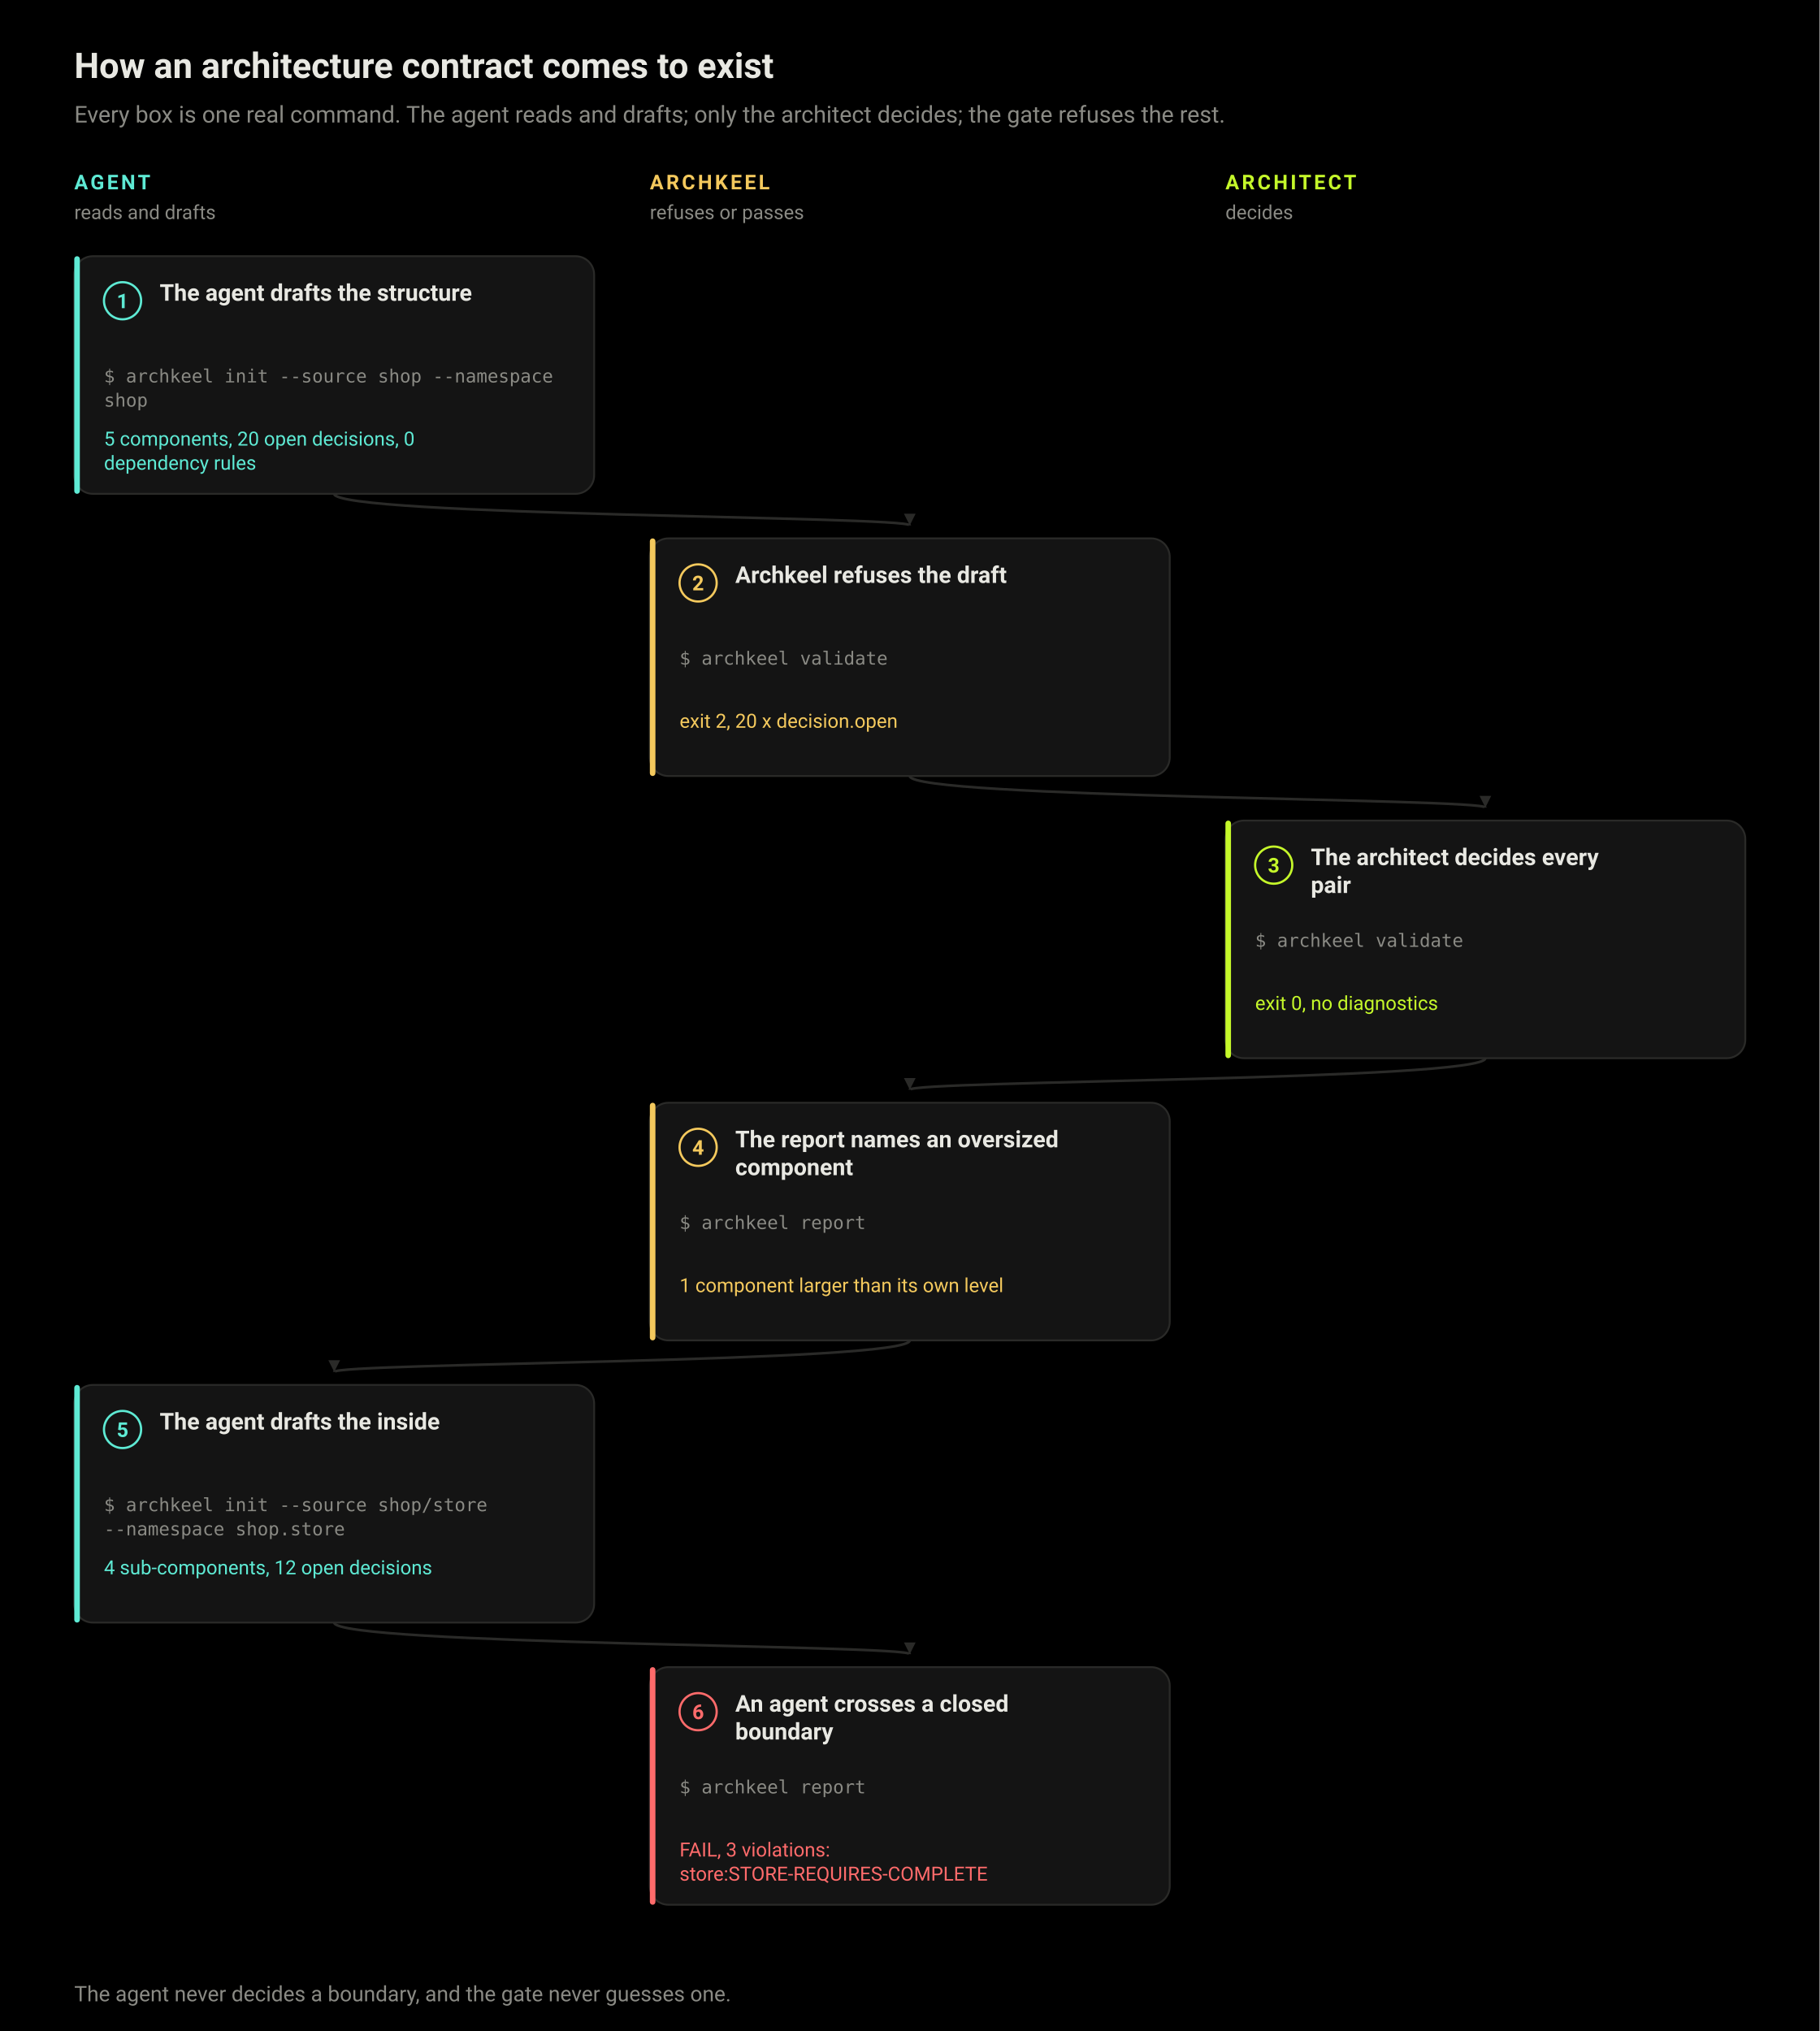
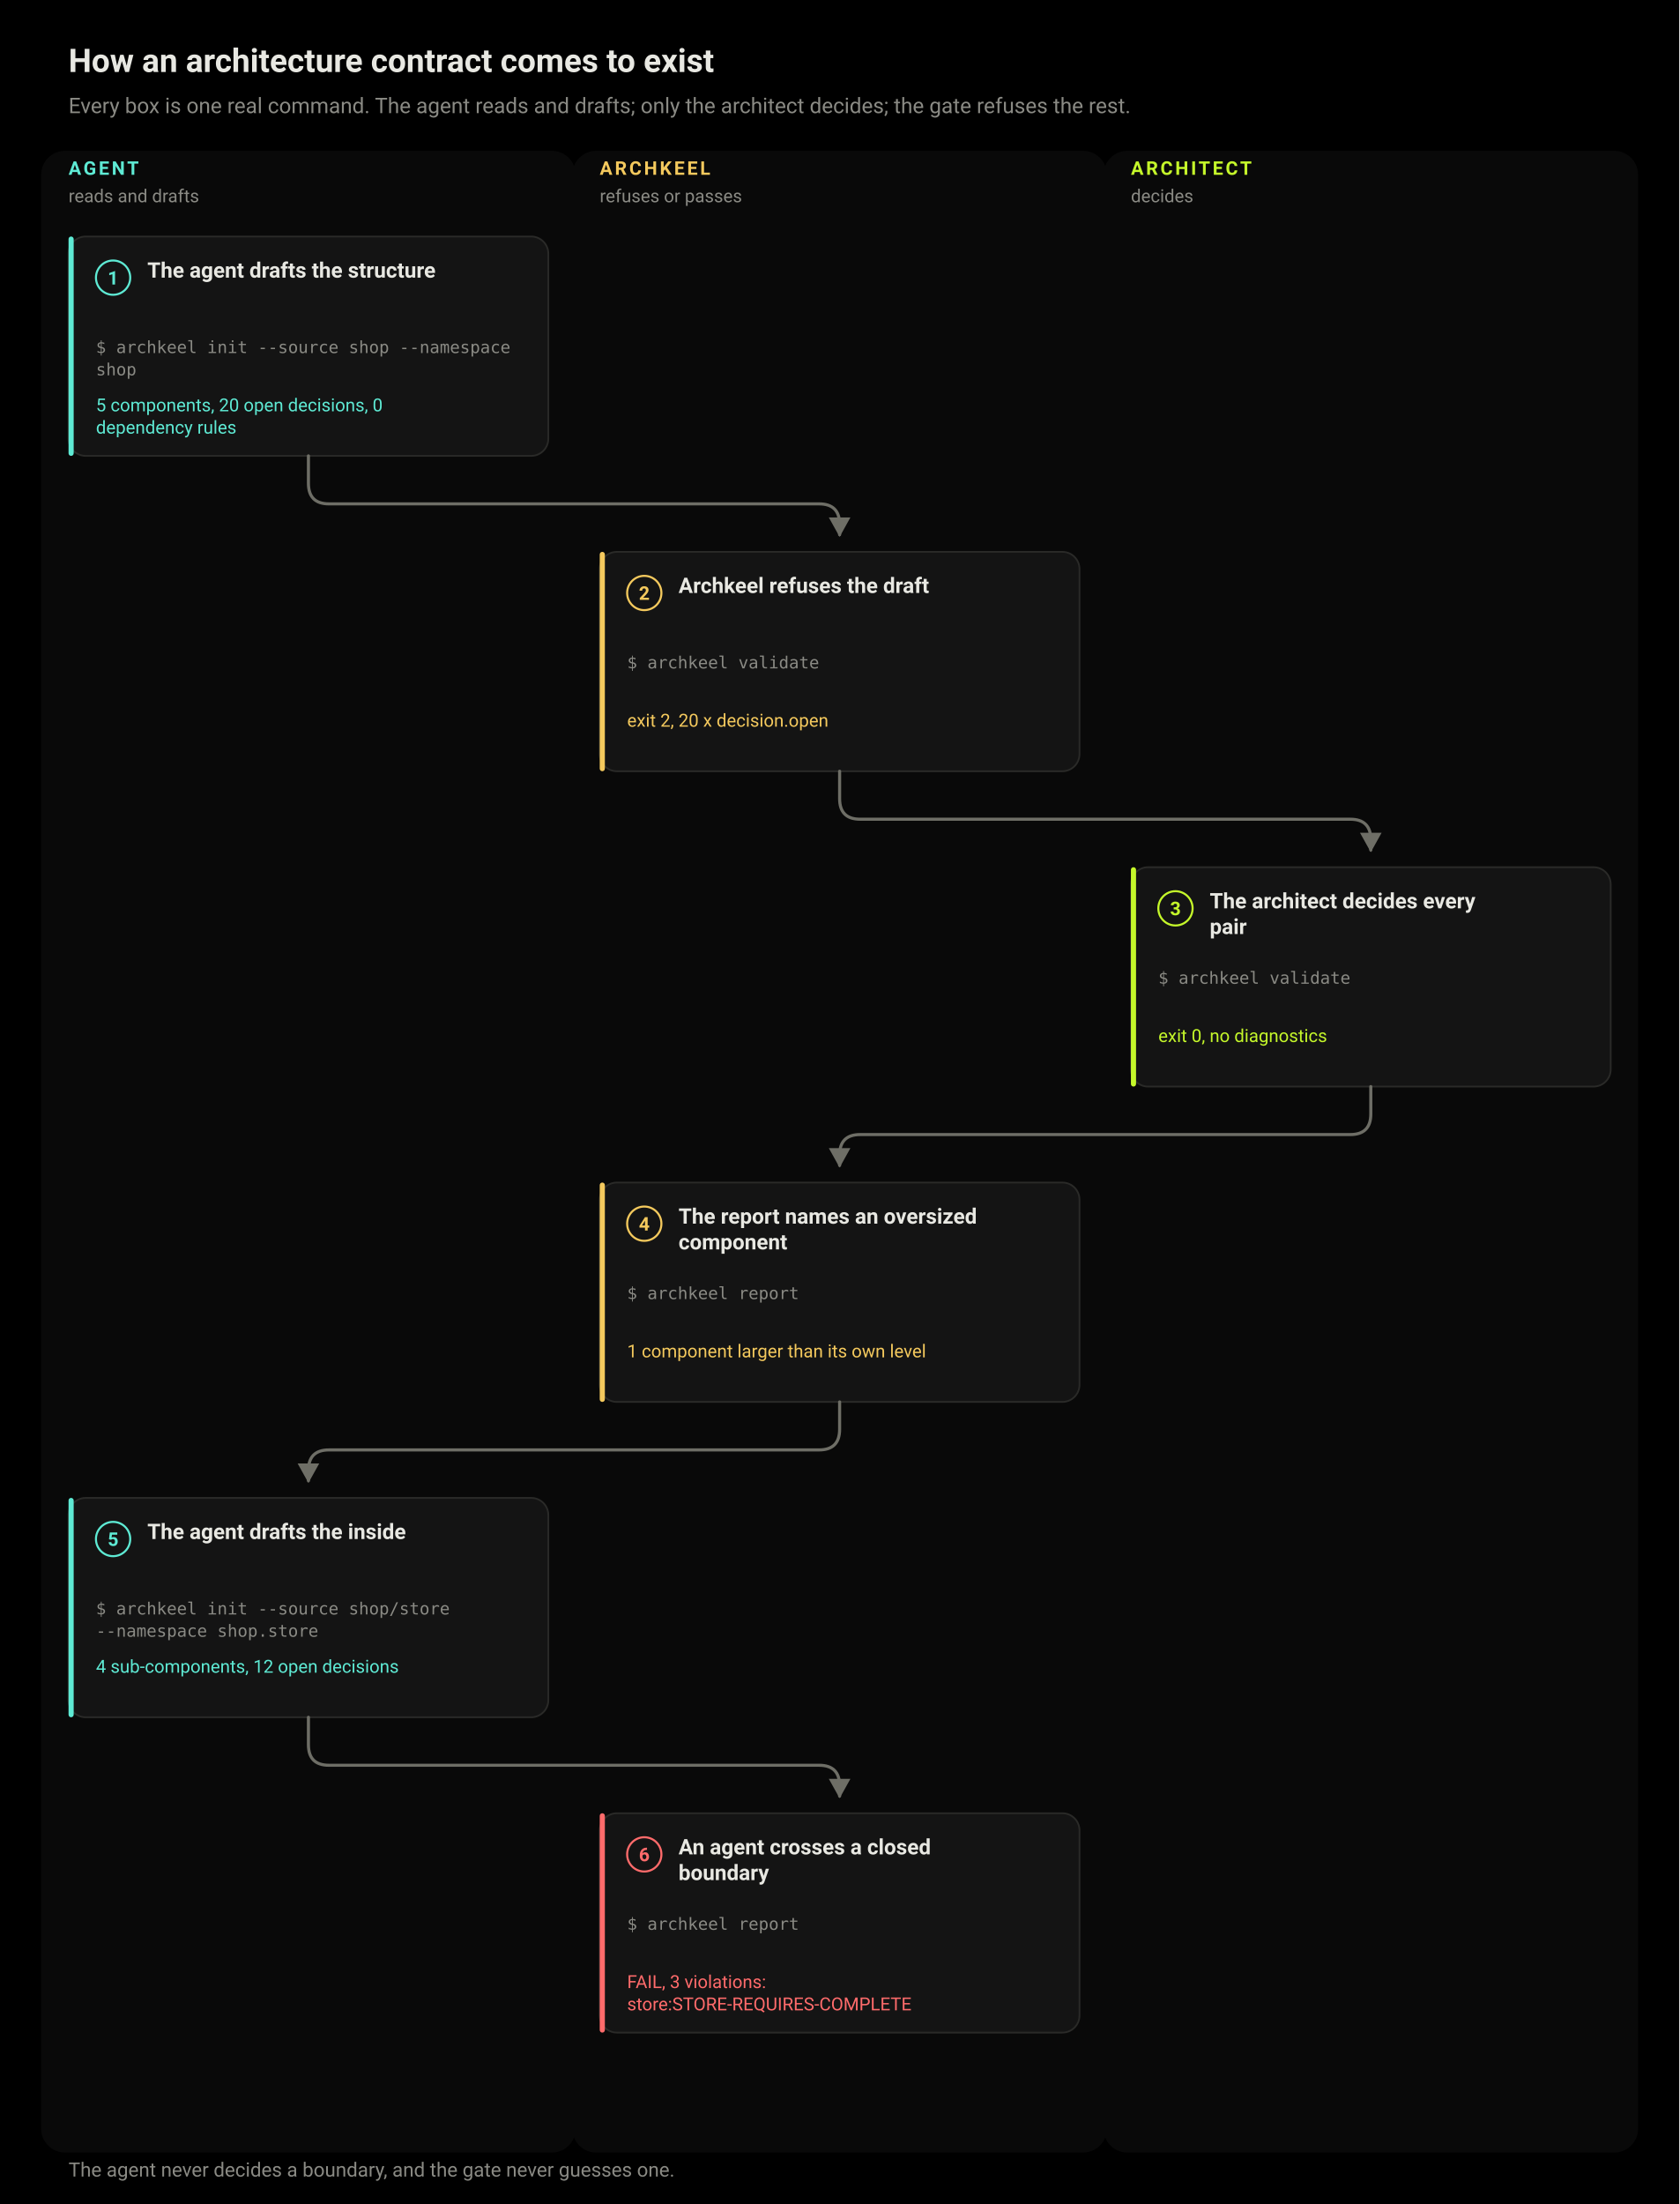
- <svg xmlns="http://www.w3.org/2000/svg" width="980" height="1094" viewBox="0 0 980 1094" font-family="ui-sans-serif, system-ui, Segoe UI, Roboto, sans-serif">
+ <svg xmlns="http://www.w3.org/2000/svg" width="980" height="1286" viewBox="0 0 980 1286" font-family="ui-sans-serif, system-ui, Segoe UI, Roboto, sans-serif">
  <defs>
-     <marker id="tip" viewBox="0 0 8 8" refX="6" refY="4" markerWidth="6" markerHeight="6" orient="auto">
-       <path d="M 0 1 L 6 4 L 0 7 z" fill="#2A2A28" />
+     <marker id="tip" viewBox="0 0 10 10" refX="8" refY="5" markerWidth="7" markerHeight="7" orient="auto">
+       <path d="M 0 0 L 9 5 L 0 10 z" fill="#6E6E66" />
    </marker>
  </defs>
  <rect width="100%" height="100%" fill="#000000" />
+   <rect x="24" y="88" width="312" height="1168" rx="14" fill="#090909" />
+   <rect x="334" y="88" width="312" height="1168" rx="14" fill="#090909" />
+   <rect x="644" y="88" width="312" height="1168" rx="14" fill="#090909" />
  <text x="40" y="42" fill="#E8E8E2" font-size="19" font-weight="600">How an architecture contract comes to exist</text>
  <text x="40" y="66" fill="#8A8A84" font-size="12.5">Every box is one real command. The agent reads and drafts; only the architect decides; the gate refuses the rest.</text>
  <text x="40" y="102" fill="#5EEAD4" font-size="11" font-weight="700" letter-spacing="1.4">AGENT</text>
  <text x="40" y="118" fill="#8A8A84" font-size="10.5">reads and drafts</text>
  <text x="350" y="102" fill="#F4C95D" font-size="11" font-weight="700" letter-spacing="1.4">ARCHKEEL</text>
  <text x="350" y="118" fill="#8A8A84" font-size="10.5">refuses or passes</text>
  <text x="660" y="102" fill="#C5F82A" font-size="11" font-weight="700" letter-spacing="1.4">ARCHITECT</text>
  <text x="660" y="118" fill="#8A8A84" font-size="10.5">decides</text>
  <rect x="40" y="138" width="280" height="128" rx="10" fill="#141414" stroke="#2A2A28" />
  <rect x="40" y="138" width="3" height="128" rx="1.5" fill="#5EEAD4" />
  <circle cx="66" cy="162" r="10" fill="none" stroke="#5EEAD4" stroke-width="1.2" />
  <text x="66" y="166" fill="#5EEAD4" font-size="11" font-weight="700" text-anchor="middle">1</text>
  <text x="86" y="162" fill="#E8E8E2" font-size="12.5" font-weight="600">The agent drafts the structure</text>
  <text x="56" y="206" fill="#8A8A84" font-size="9.8" font-family="ui-monospace, Menlo, monospace">$ archkeel init --source shop --namespace</text>
  <text x="56" y="219" fill="#8A8A84" font-size="9.8" font-family="ui-monospace, Menlo, monospace">shop</text>
  <text x="56" y="240" fill="#5EEAD4" font-size="10.5">5 components, 20 open decisions, 0</text>
  <text x="56" y="253" fill="#5EEAD4" font-size="10.5">dependency rules</text>
-   <path d="M 180.0 266 C 180.0 278.0, 490.0 278.0, 490.0 283" fill="none" stroke="#2A2A28" stroke-width="1.4" marker-end="url(#tip)" />
-   <rect x="350" y="290" width="280" height="128" rx="10" fill="#141414" stroke="#2A2A28" />
-   <rect x="350" y="290" width="3" height="128" rx="1.5" fill="#F4C95D" />
-   <circle cx="376" cy="314" r="10" fill="none" stroke="#F4C95D" stroke-width="1.2" />
-   <text x="376" y="318" fill="#F4C95D" font-size="11" font-weight="700" text-anchor="middle">2</text>
-   <text x="396" y="314" fill="#E8E8E2" font-size="12.5" font-weight="600">Archkeel refuses the draft</text>
-   <text x="366" y="358" fill="#8A8A84" font-size="9.8" font-family="ui-monospace, Menlo, monospace">$ archkeel validate</text>
-   <text x="366" y="392" fill="#F4C95D" font-size="10.5">exit 2, 20 x decision.open</text>
-   <path d="M 490.0 418 C 490.0 430.0, 800.0 430.0, 800.0 435" fill="none" stroke="#2A2A28" stroke-width="1.4" marker-end="url(#tip)" />
-   <rect x="660" y="442" width="280" height="128" rx="10" fill="#141414" stroke="#2A2A28" />
-   <rect x="660" y="442" width="3" height="128" rx="1.5" fill="#C5F82A" />
-   <circle cx="686" cy="466" r="10" fill="none" stroke="#C5F82A" stroke-width="1.2" />
-   <text x="686" y="470" fill="#C5F82A" font-size="11" font-weight="700" text-anchor="middle">3</text>
-   <text x="706" y="466" fill="#E8E8E2" font-size="12.5" font-weight="600">The architect decides every</text>
-   <text x="706" y="481" fill="#E8E8E2" font-size="12.5" font-weight="600">pair</text>
-   <text x="676" y="510" fill="#8A8A84" font-size="9.8" font-family="ui-monospace, Menlo, monospace">$ archkeel validate</text>
-   <text x="676" y="544" fill="#C5F82A" font-size="10.5">exit 0, no diagnostics</text>
-   <path d="M 800.0 570 C 800.0 582.0, 490.0 582.0, 490.0 587" fill="none" stroke="#2A2A28" stroke-width="1.4" marker-end="url(#tip)" />
-   <rect x="350" y="594" width="280" height="128" rx="10" fill="#141414" stroke="#2A2A28" />
-   <rect x="350" y="594" width="3" height="128" rx="1.5" fill="#F4C95D" />
-   <circle cx="376" cy="618" r="10" fill="none" stroke="#F4C95D" stroke-width="1.2" />
-   <text x="376" y="622" fill="#F4C95D" font-size="11" font-weight="700" text-anchor="middle">4</text>
-   <text x="396" y="618" fill="#E8E8E2" font-size="12.5" font-weight="600">The report names an oversized</text>
-   <text x="396" y="633" fill="#E8E8E2" font-size="12.5" font-weight="600">component</text>
-   <text x="366" y="662" fill="#8A8A84" font-size="9.8" font-family="ui-monospace, Menlo, monospace">$ archkeel report</text>
-   <text x="366" y="696" fill="#F4C95D" font-size="10.5">1 component larger than its own level</text>
-   <path d="M 490.0 722 C 490.0 734.0, 180.0 734.0, 180.0 739" fill="none" stroke="#2A2A28" stroke-width="1.4" marker-end="url(#tip)" />
-   <rect x="40" y="746" width="280" height="128" rx="10" fill="#141414" stroke="#2A2A28" />
-   <rect x="40" y="746" width="3" height="128" rx="1.5" fill="#5EEAD4" />
-   <circle cx="66" cy="770" r="10" fill="none" stroke="#5EEAD4" stroke-width="1.2" />
-   <text x="66" y="774" fill="#5EEAD4" font-size="11" font-weight="700" text-anchor="middle">5</text>
-   <text x="86" y="770" fill="#E8E8E2" font-size="12.5" font-weight="600">The agent drafts the inside</text>
-   <text x="56" y="814" fill="#8A8A84" font-size="9.8" font-family="ui-monospace, Menlo, monospace">$ archkeel init --source shop/store</text>
-   <text x="56" y="827" fill="#8A8A84" font-size="9.8" font-family="ui-monospace, Menlo, monospace">--namespace shop.store</text>
-   <text x="56" y="848" fill="#5EEAD4" font-size="10.5">4 sub-components, 12 open decisions</text>
-   <path d="M 180.0 874 C 180.0 886.0, 490.0 886.0, 490.0 891" fill="none" stroke="#2A2A28" stroke-width="1.4" marker-end="url(#tip)" />
-   <rect x="350" y="898" width="280" height="128" rx="10" fill="#141414" stroke="#2A2A28" />
-   <rect x="350" y="898" width="3" height="128" rx="1.5" fill="#FF6B6B" />
-   <circle cx="376" cy="922" r="10" fill="none" stroke="#FF6B6B" stroke-width="1.2" />
-   <text x="376" y="926" fill="#FF6B6B" font-size="11" font-weight="700" text-anchor="middle">6</text>
-   <text x="396" y="922" fill="#E8E8E2" font-size="12.5" font-weight="600">An agent crosses a closed</text>
-   <text x="396" y="937" fill="#E8E8E2" font-size="12.5" font-weight="600">boundary</text>
-   <text x="366" y="966" fill="#8A8A84" font-size="9.8" font-family="ui-monospace, Menlo, monospace">$ archkeel report</text>
-   <text x="366" y="1000" fill="#FF6B6B" font-size="10.5">FAIL, 3 violations:</text>
-   <text x="366" y="1013" fill="#FF6B6B" font-size="10.5">store:STORE-REQUIRES-COMPLETE</text>
-   <text x="40" y="1078" fill="#8A8A84" font-size="11.5">The agent never decides a boundary, and the gate never guesses one.</text>
+   <path d="M 180.0 266 V 282.0 Q 180.0 294.0 192.0 294.0 H 478.0 Q 490.0 294.0 490.0 306.0 V 312" fill="none" stroke="#6E6E66" stroke-width="1.8" stroke-linecap="round" marker-end="url(#tip)" />
+   <rect x="350" y="322" width="280" height="128" rx="10" fill="#141414" stroke="#2A2A28" />
+   <rect x="350" y="322" width="3" height="128" rx="1.5" fill="#F4C95D" />
+   <circle cx="376" cy="346" r="10" fill="none" stroke="#F4C95D" stroke-width="1.2" />
+   <text x="376" y="350" fill="#F4C95D" font-size="11" font-weight="700" text-anchor="middle">2</text>
+   <text x="396" y="346" fill="#E8E8E2" font-size="12.5" font-weight="600">Archkeel refuses the draft</text>
+   <text x="366" y="390" fill="#8A8A84" font-size="9.8" font-family="ui-monospace, Menlo, monospace">$ archkeel validate</text>
+   <text x="366" y="424" fill="#F4C95D" font-size="10.5">exit 2, 20 x decision.open</text>
+   <path d="M 490.0 450 V 466.0 Q 490.0 478.0 502.0 478.0 H 788.0 Q 800.0 478.0 800.0 490.0 V 496" fill="none" stroke="#6E6E66" stroke-width="1.8" stroke-linecap="round" marker-end="url(#tip)" />
+   <rect x="660" y="506" width="280" height="128" rx="10" fill="#141414" stroke="#2A2A28" />
+   <rect x="660" y="506" width="3" height="128" rx="1.5" fill="#C5F82A" />
+   <circle cx="686" cy="530" r="10" fill="none" stroke="#C5F82A" stroke-width="1.2" />
+   <text x="686" y="534" fill="#C5F82A" font-size="11" font-weight="700" text-anchor="middle">3</text>
+   <text x="706" y="530" fill="#E8E8E2" font-size="12.5" font-weight="600">The architect decides every</text>
+   <text x="706" y="545" fill="#E8E8E2" font-size="12.5" font-weight="600">pair</text>
+   <text x="676" y="574" fill="#8A8A84" font-size="9.8" font-family="ui-monospace, Menlo, monospace">$ archkeel validate</text>
+   <text x="676" y="608" fill="#C5F82A" font-size="10.5">exit 0, no diagnostics</text>
+   <path d="M 800.0 634 V 650.0 Q 800.0 662.0 788.0 662.0 H 502.0 Q 490.0 662.0 490.0 674.0 V 680" fill="none" stroke="#6E6E66" stroke-width="1.8" stroke-linecap="round" marker-end="url(#tip)" />
+   <rect x="350" y="690" width="280" height="128" rx="10" fill="#141414" stroke="#2A2A28" />
+   <rect x="350" y="690" width="3" height="128" rx="1.5" fill="#F4C95D" />
+   <circle cx="376" cy="714" r="10" fill="none" stroke="#F4C95D" stroke-width="1.2" />
+   <text x="376" y="718" fill="#F4C95D" font-size="11" font-weight="700" text-anchor="middle">4</text>
+   <text x="396" y="714" fill="#E8E8E2" font-size="12.5" font-weight="600">The report names an oversized</text>
+   <text x="396" y="729" fill="#E8E8E2" font-size="12.5" font-weight="600">component</text>
+   <text x="366" y="758" fill="#8A8A84" font-size="9.8" font-family="ui-monospace, Menlo, monospace">$ archkeel report</text>
+   <text x="366" y="792" fill="#F4C95D" font-size="10.5">1 component larger than its own level</text>
+   <path d="M 490.0 818 V 834.0 Q 490.0 846.0 478.0 846.0 H 192.0 Q 180.0 846.0 180.0 858.0 V 864" fill="none" stroke="#6E6E66" stroke-width="1.8" stroke-linecap="round" marker-end="url(#tip)" />
+   <rect x="40" y="874" width="280" height="128" rx="10" fill="#141414" stroke="#2A2A28" />
+   <rect x="40" y="874" width="3" height="128" rx="1.5" fill="#5EEAD4" />
+   <circle cx="66" cy="898" r="10" fill="none" stroke="#5EEAD4" stroke-width="1.2" />
+   <text x="66" y="902" fill="#5EEAD4" font-size="11" font-weight="700" text-anchor="middle">5</text>
+   <text x="86" y="898" fill="#E8E8E2" font-size="12.5" font-weight="600">The agent drafts the inside</text>
+   <text x="56" y="942" fill="#8A8A84" font-size="9.8" font-family="ui-monospace, Menlo, monospace">$ archkeel init --source shop/store</text>
+   <text x="56" y="955" fill="#8A8A84" font-size="9.8" font-family="ui-monospace, Menlo, monospace">--namespace shop.store</text>
+   <text x="56" y="976" fill="#5EEAD4" font-size="10.5">4 sub-components, 12 open decisions</text>
+   <path d="M 180.0 1002 V 1018.0 Q 180.0 1030.0 192.0 1030.0 H 478.0 Q 490.0 1030.0 490.0 1042.0 V 1048" fill="none" stroke="#6E6E66" stroke-width="1.8" stroke-linecap="round" marker-end="url(#tip)" />
+   <rect x="350" y="1058" width="280" height="128" rx="10" fill="#141414" stroke="#2A2A28" />
+   <rect x="350" y="1058" width="3" height="128" rx="1.5" fill="#FF6B6B" />
+   <circle cx="376" cy="1082" r="10" fill="none" stroke="#FF6B6B" stroke-width="1.2" />
+   <text x="376" y="1086" fill="#FF6B6B" font-size="11" font-weight="700" text-anchor="middle">6</text>
+   <text x="396" y="1082" fill="#E8E8E2" font-size="12.5" font-weight="600">An agent crosses a closed</text>
+   <text x="396" y="1097" fill="#E8E8E2" font-size="12.5" font-weight="600">boundary</text>
+   <text x="366" y="1126" fill="#8A8A84" font-size="9.8" font-family="ui-monospace, Menlo, monospace">$ archkeel report</text>
+   <text x="366" y="1160" fill="#FF6B6B" font-size="10.5">FAIL, 3 violations:</text>
+   <text x="366" y="1173" fill="#FF6B6B" font-size="10.5">store:STORE-REQUIRES-COMPLETE</text>
+   <text x="40" y="1270" fill="#8A8A84" font-size="11.5">The agent never decides a boundary, and the gate never guesses one.</text>
</svg>
